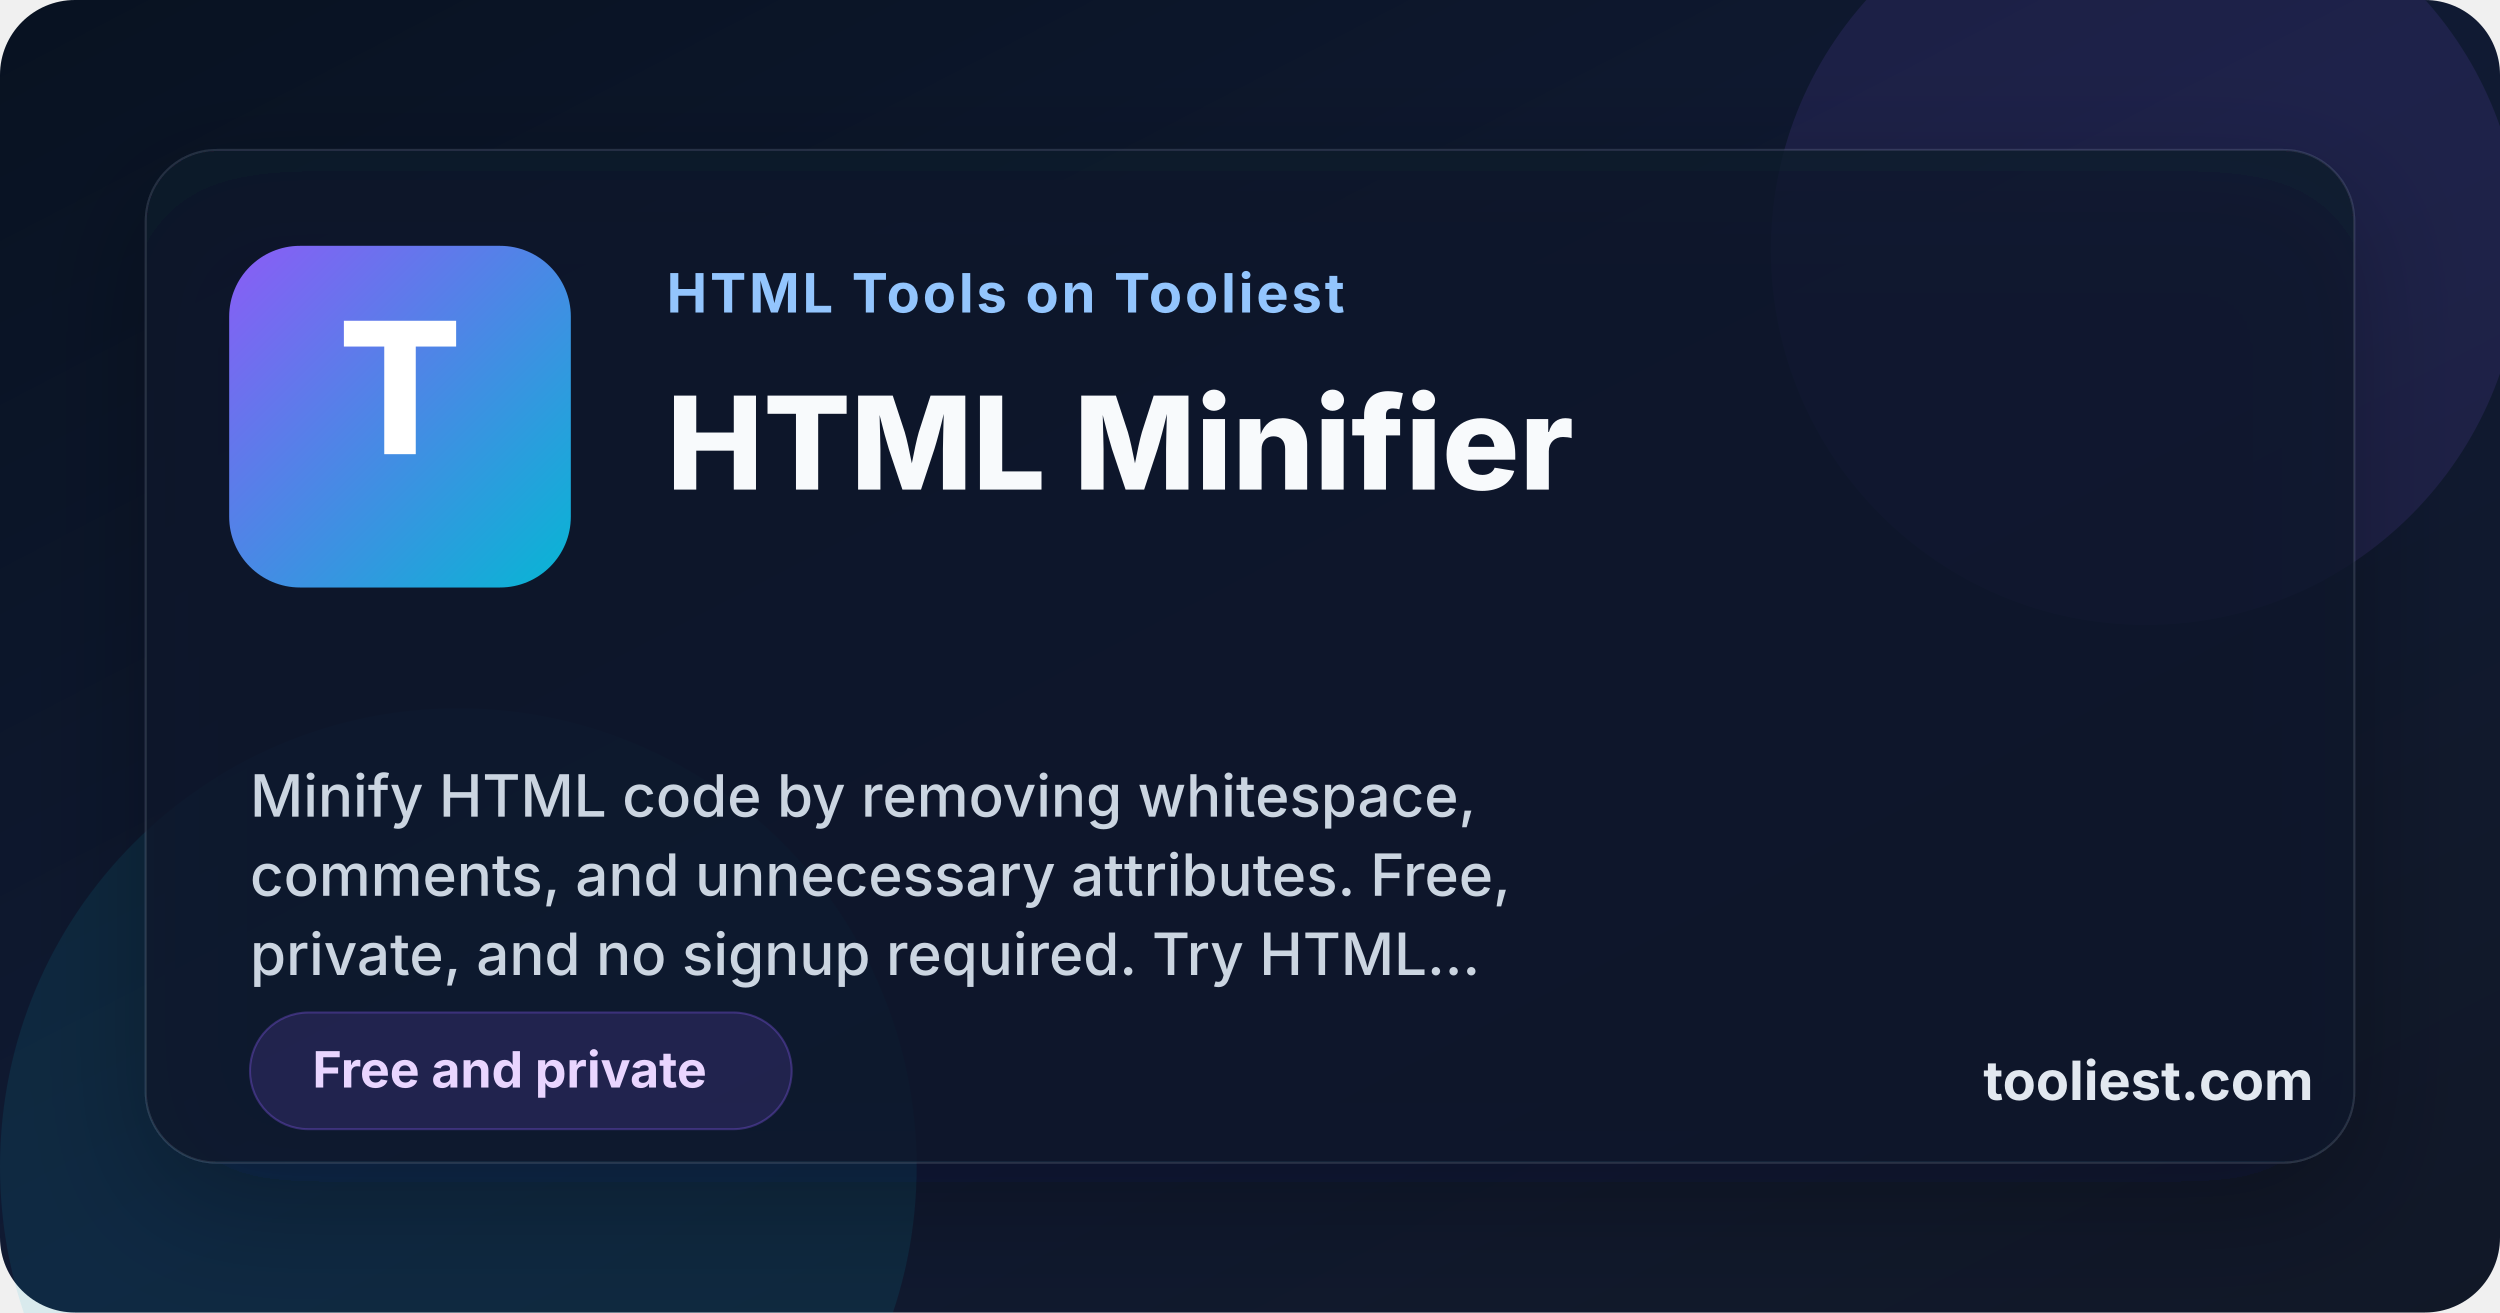
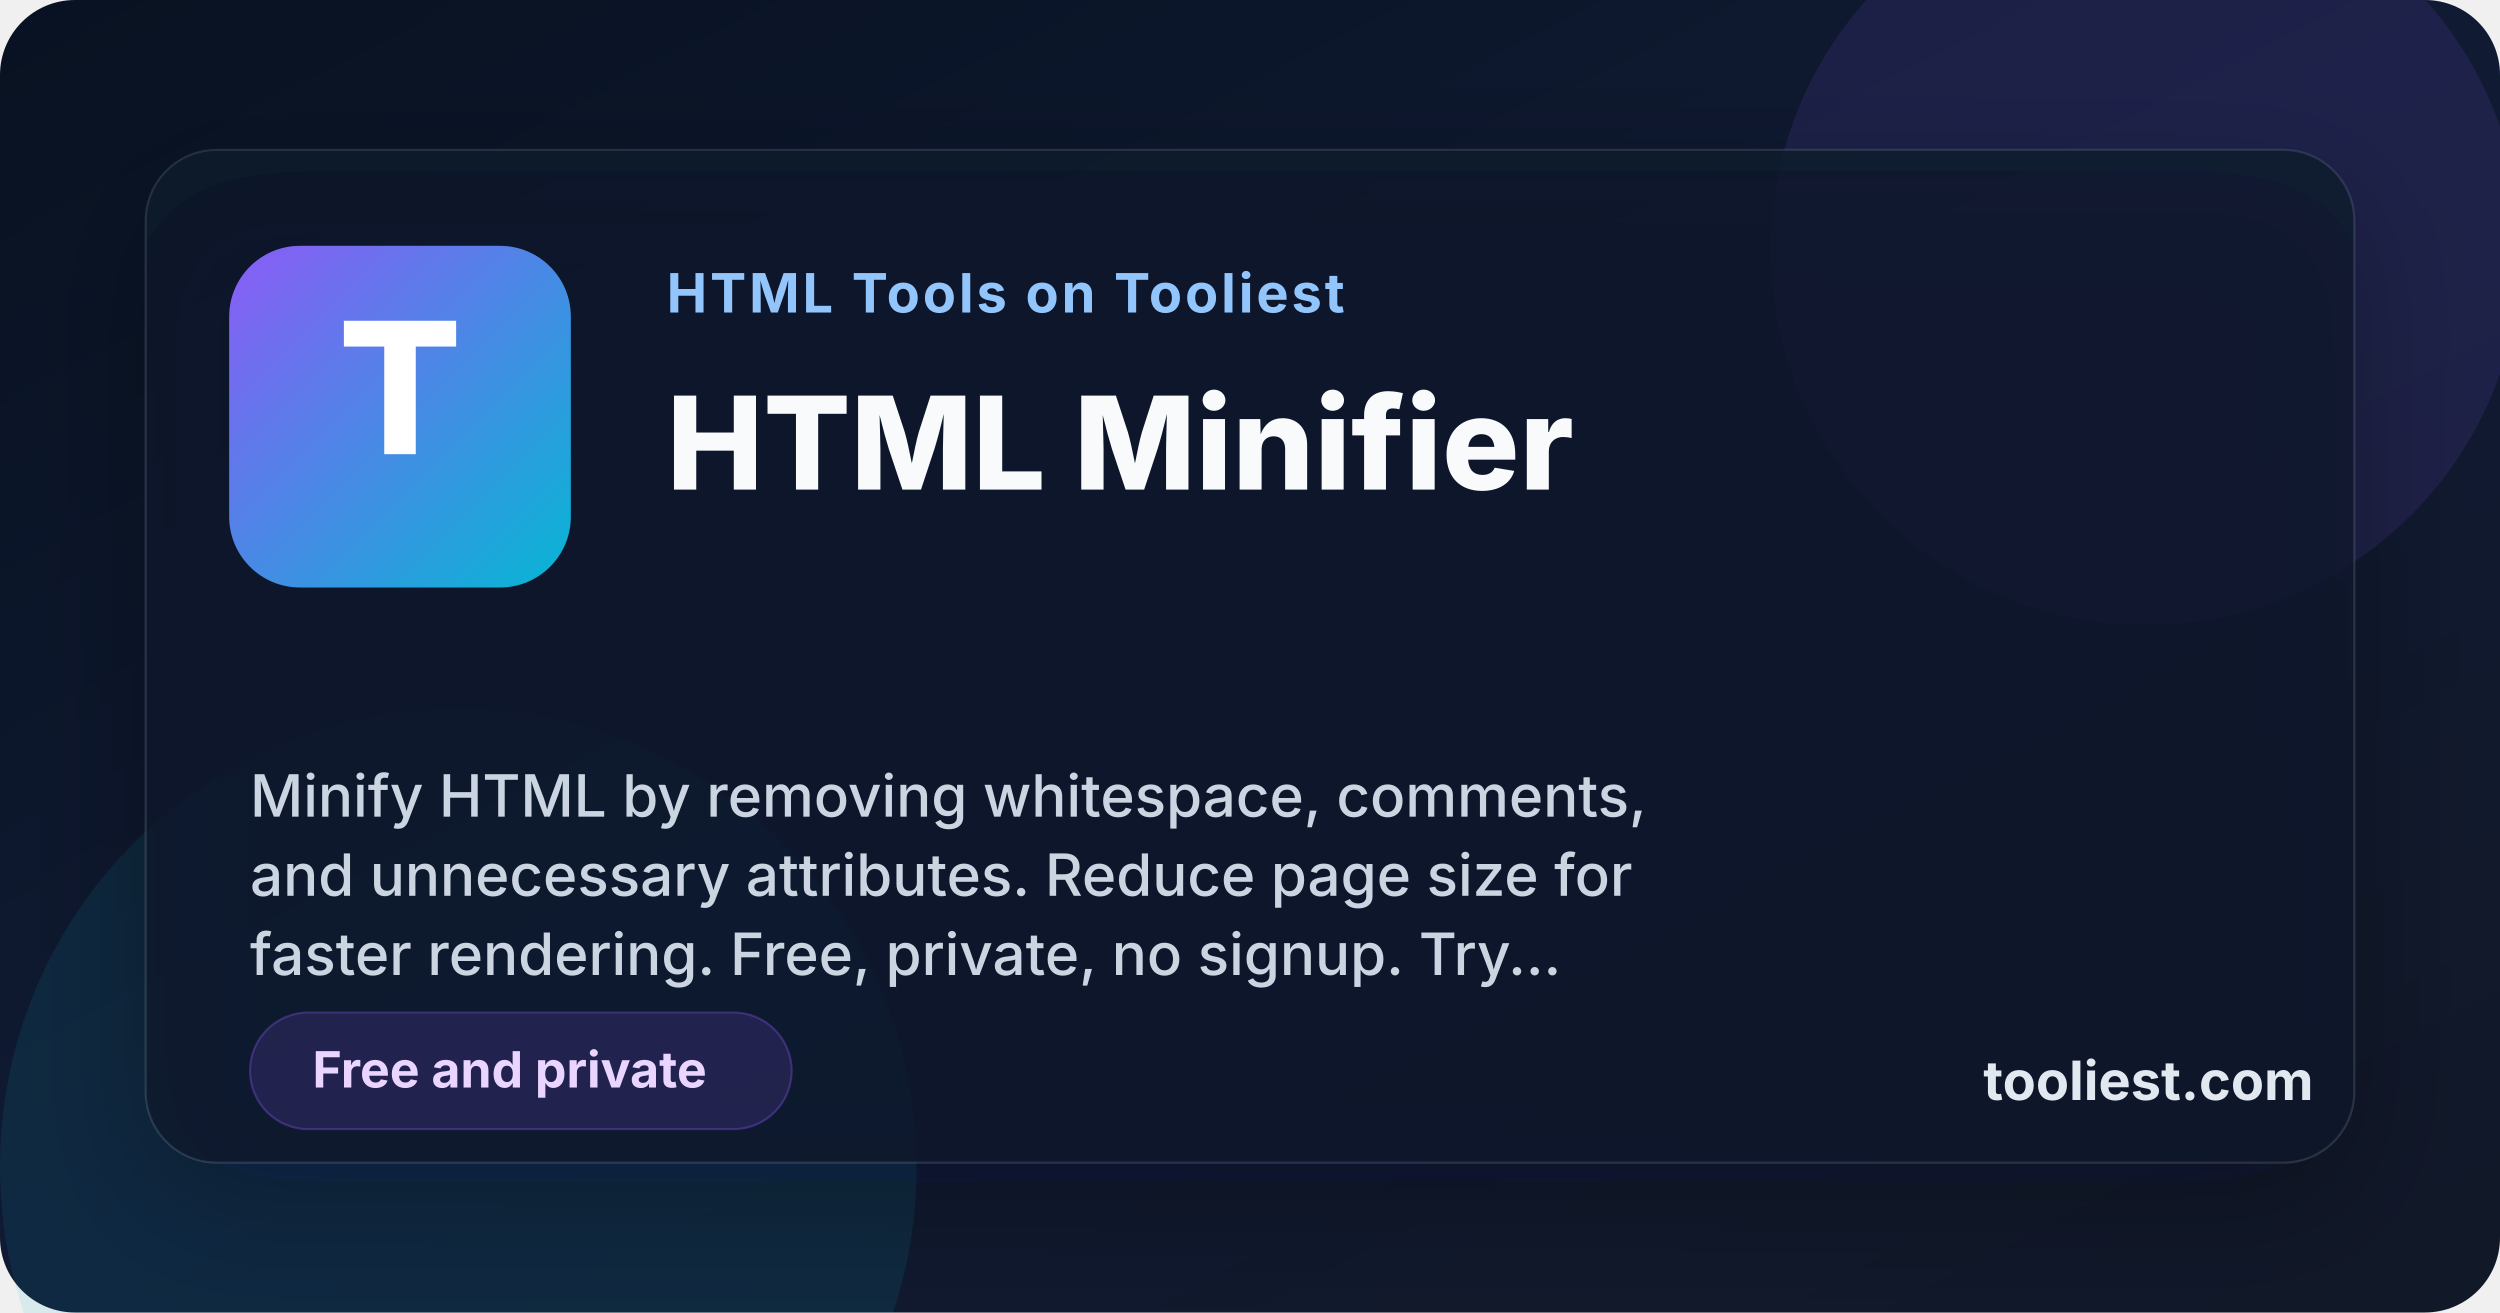
<svg xmlns="http://www.w3.org/2000/svg" width="1200" height="630" viewBox="0 0 1200 630" role="img" aria-labelledby="title desc">
  <defs>
    <linearGradient id="bg" x1="0%" x2="100%" y1="0%" y2="100%">
      <stop offset="0%" stop-color="#081221" />
      <stop offset="50%" stop-color="#101a33" />
      <stop offset="100%" stop-color="#111827" />
    </linearGradient>
    <linearGradient id="accent" x1="0%" x2="100%" y1="0%" y2="100%">
      <stop offset="0%" stop-color="#8b5cf6" />
      <stop offset="100%" stop-color="#06b6d4" />
    </linearGradient>
    <filter id="shadow" x="-20%" y="-20%" width="140%" height="140%">
      <feDropShadow dx="0" dy="20" stdDeviation="30" flood-color="#020617" flood-opacity="0.35" />
    </filter>
  </defs>
  <rect width="1200" height="630" fill="url(#bg)" rx="36" />
  <circle cx="1030" cy="120" r="180" fill="#8b5cf6" opacity="0.12" />
  <circle cx="220" cy="560" r="220" fill="#06b6d4" opacity="0.1" />
  <rect x="70" y="72" width="1060" height="486" rx="34" fill="rgba(15, 23, 42, 0.78)" stroke="rgba(148, 163, 184, 0.18)" filter="url(#shadow)" />
  <rect x="110" y="118" width="164" height="164" rx="34" fill="url(#accent)" />
  <text x="192" y="218" text-anchor="middle" font-family="Inter, Arial, sans-serif" font-size="88" font-weight="800" fill="#ffffff">T</text>
  <text x="320" y="150" font-family="Inter, Arial, sans-serif" font-size="26" font-weight="700" letter-spacing="1.4" fill="#93c5fd">HTML Tools on Tooliest</text>
  <text x="320" y="235" font-family="Inter, Arial, sans-serif" font-size="62" font-weight="800" fill="#f8fafc">HTML Minifier</text>
-   <text x="120" y="392" font-family="Inter, Arial, sans-serif" font-size="28" font-weight="500" fill="#cbd5e1">Minify HTML code by removing whitespace,</text>
-   <text x="120" y="430" font-family="Inter, Arial, sans-serif" font-size="28" font-weight="500" fill="#cbd5e1">comments, and unnecessary attributes. Free,</text>
-   <text x="120" y="468" font-family="Inter, Arial, sans-serif" font-size="28" font-weight="500" fill="#cbd5e1">private, and no signup required. Try HTML...</text>
+   <text x="120" y="392" font-family="Inter, Arial, sans-serif" font-size="28" font-weight="500" fill="#cbd5e1">Minify HTML by removing whitespace, comments,</text>
+   <text x="120" y="430" font-family="Inter, Arial, sans-serif" font-size="28" font-weight="500" fill="#cbd5e1">and unnecessary attributes. Reduce page size for</text>
+   <text x="120" y="468" font-family="Inter, Arial, sans-serif" font-size="28" font-weight="500" fill="#cbd5e1">faster rendering. Free, private, no signup. Try...</text>
  <rect x="120" y="486" width="260" height="56" rx="28" fill="rgba(139, 92, 246, 0.16)" stroke="rgba(139, 92, 246, 0.32)" />
  <text x="150" y="522" font-family="Inter, Arial, sans-serif" font-size="24" font-weight="700" fill="#e9d5ff">Free and private</text>
  <text x="952" y="528" font-family="Inter, Arial, sans-serif" font-size="26" font-weight="700" fill="#e2e8f0">tooliest.com</text>
</svg>
